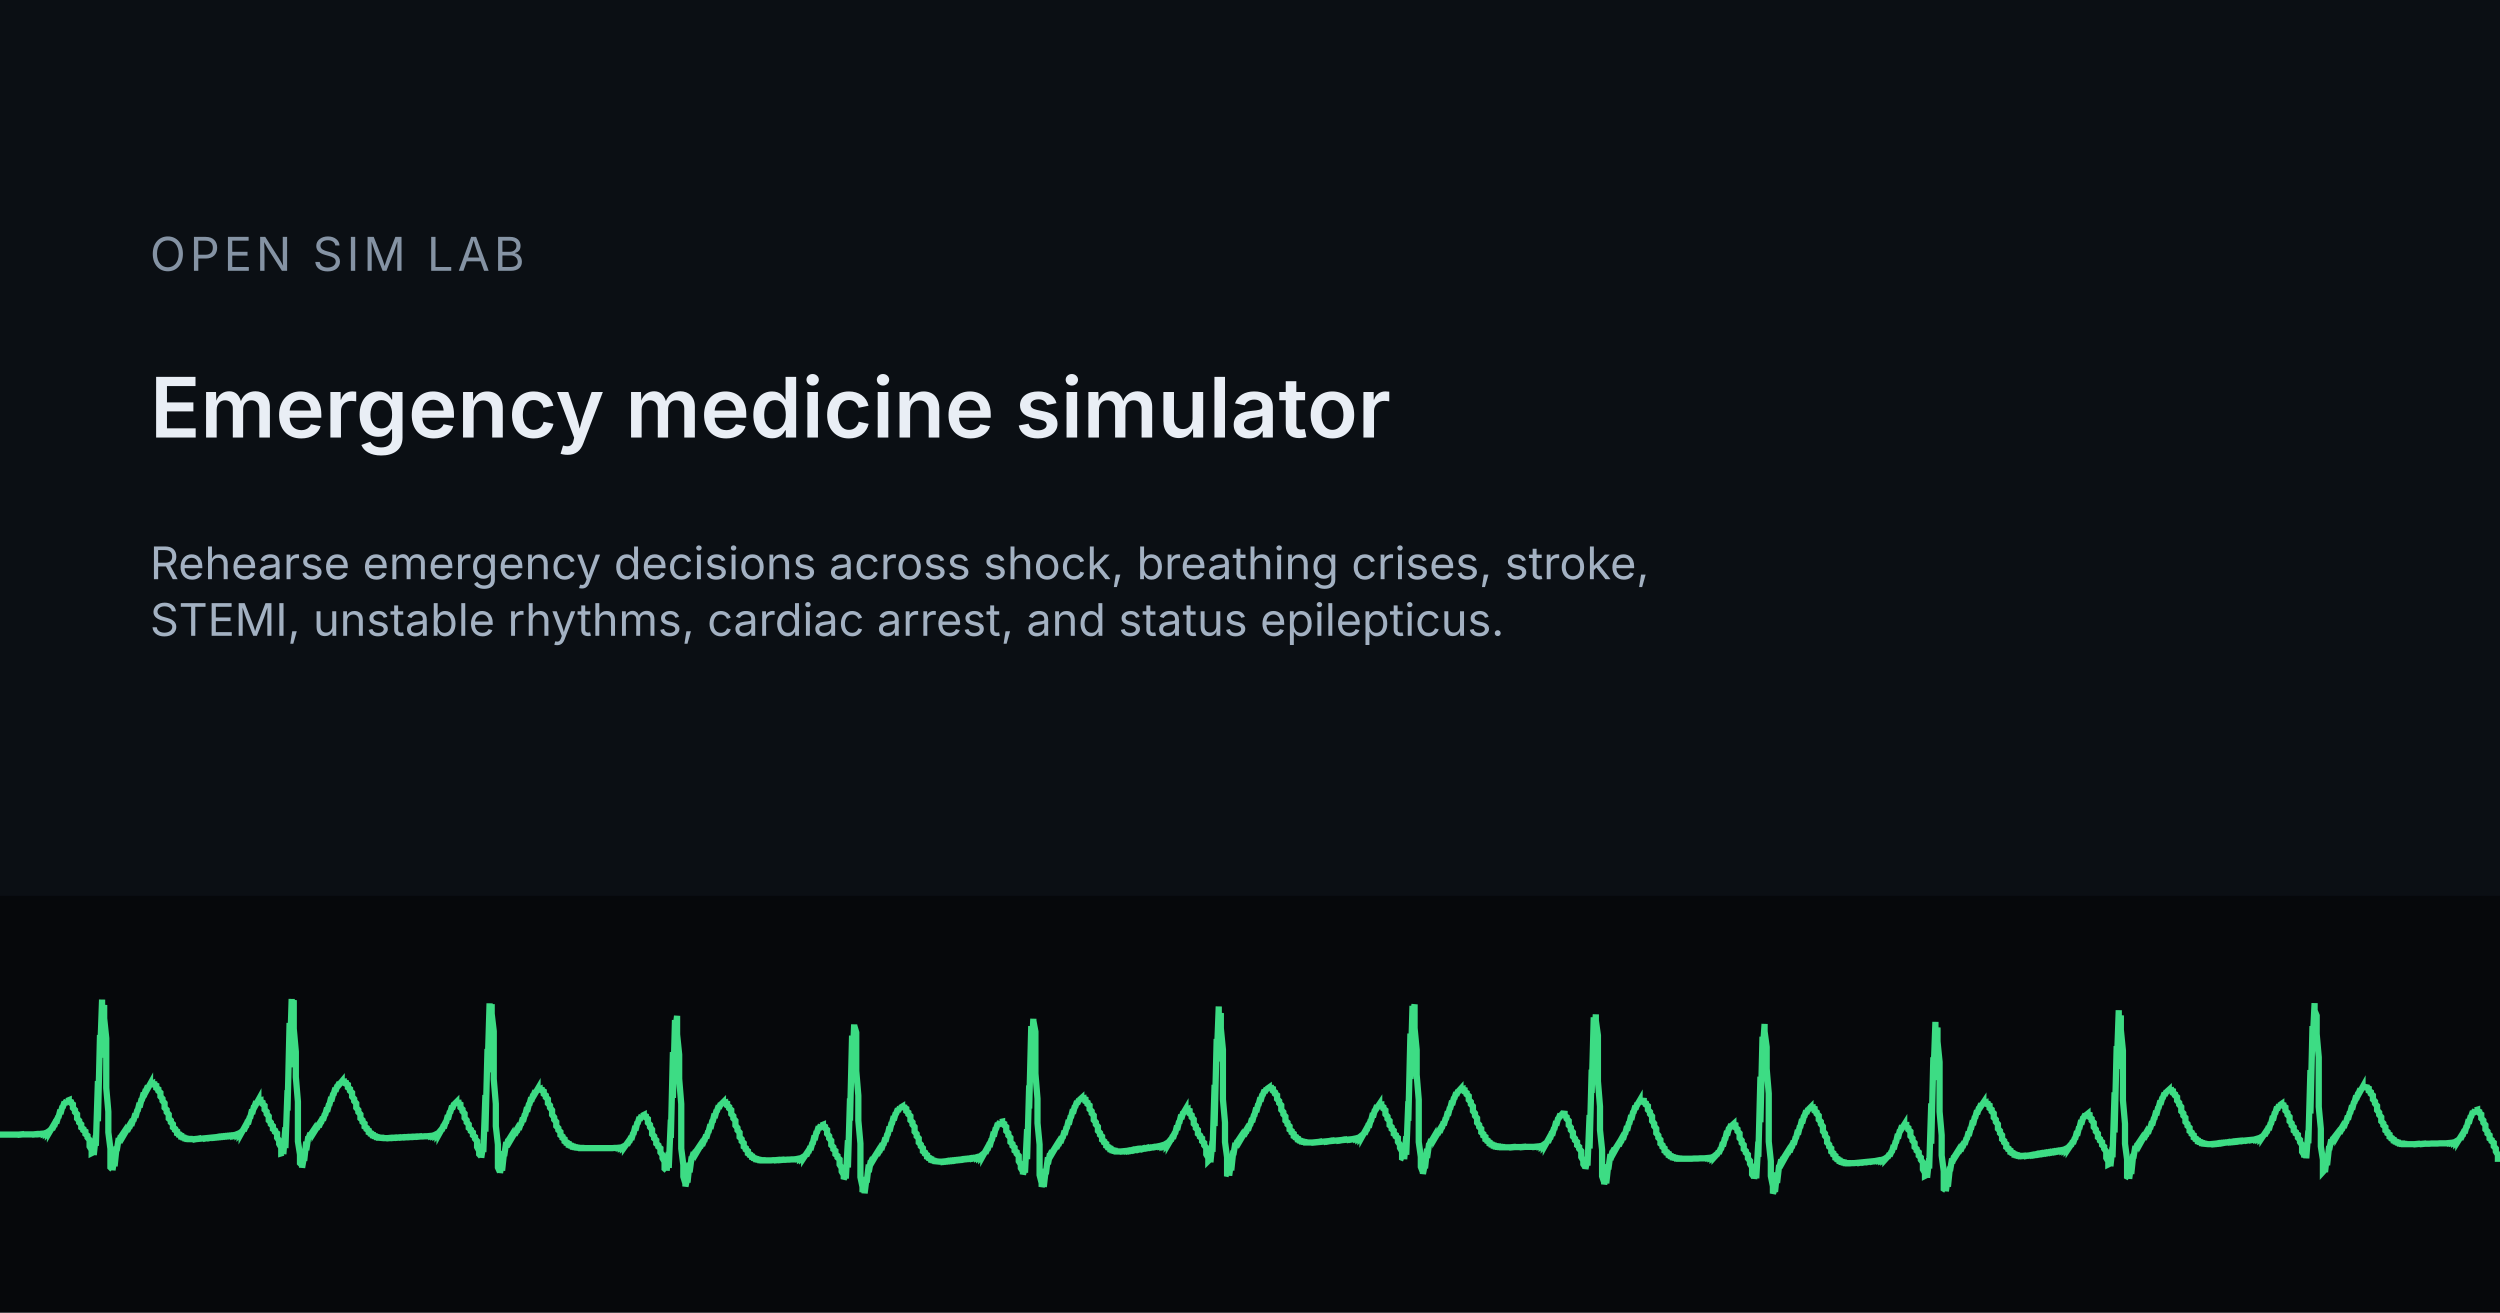
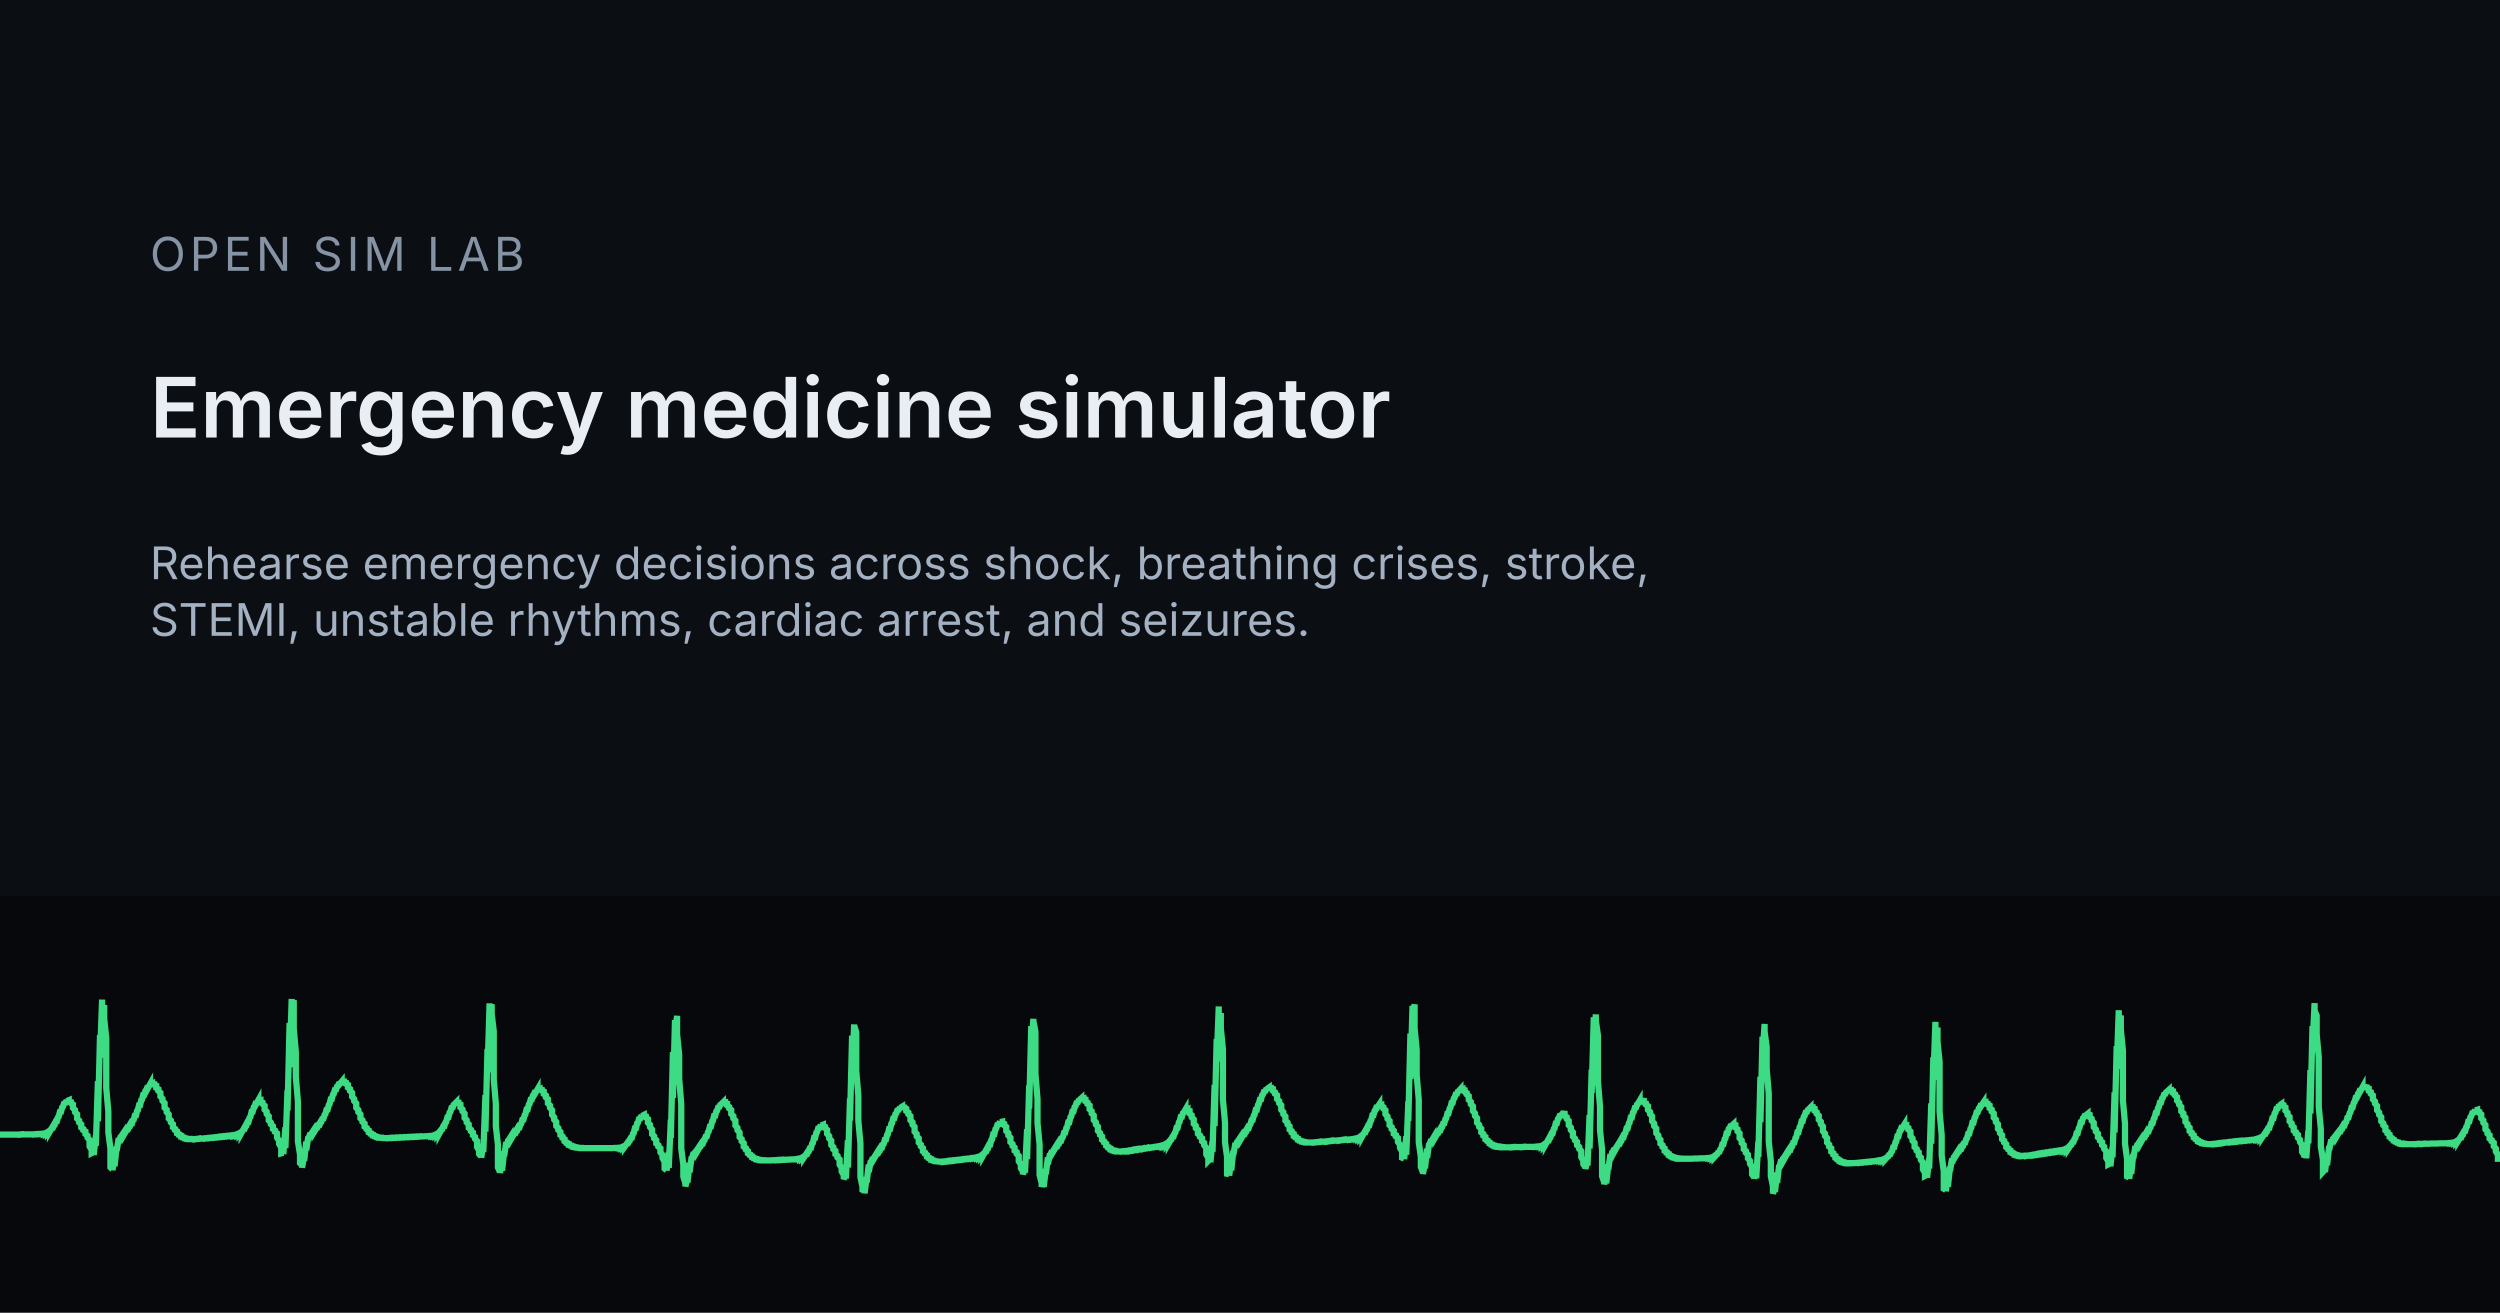
<svg xmlns="http://www.w3.org/2000/svg" width="1200" height="630" viewBox="0 0 1200 630">
  <rect width="1200" height="630" fill="#0B0F14" />
  <rect x="0" y="430" width="1200" height="200" fill="#06080B" />
  <g transform="translate(0 455)">
    <path d="M0 89.6 L0 89.6 L1 89.6 L1 89.6 L2 89.6 L2 89.6 L3 89.6 L3 89.6 L4 89.6 L4 89.6 L5 89.6 L5 89.6 L6 89.6 L6 89.6 L7 89.6 L7 89.6 L8 89.6 L8 89.6 L9 89.6 L9 89.6 L10 89.5 L10 89.6 L11 89.5 L11 89.5 L12 89.5 L12 89.5 L13 89.5 L13 89.5 L14 89.5 L14 89.5 L15 89.5 L15 89.5 L16 89.5 L16 89.5 L17 89.4 L17 89.5 L18 89.4 L18 89.4 L19 89.3 L19 89.4 L20 89.3 L20 89.3 L21 89.1 L21 89.2 L22 88.8 L22 89.0 L23 88.3 L23 88.7 L24 87.6 L24 88.0 L25 86.3 L25 87.2 L26 85.0 L26 85.7 L27 82.6 L27 84.2 L28 80.7 L28 81.6 L29 77.7 L29 79.7 L30 75.9 L30 76.8 L31 73.9 L31 75.1 L32 73.2 L32 73.5 L33 73.1 L33 73.5 L34 73.9 L34 74.4 L35 75.1 L35 76.8 L36 77.8 L36 78.8 L37 79.8 L37 81.9 L38 82.9 L38 83.8 L39 84.7 L39 86.2 L40 86.9 L40 87.5 L41 88.1 L41 89.3 L42 90.1 L42 91.0 L43 92.2 L43 95.3 L44 97.0 L44 98.5 L45 98.0 L45 99.4 L46 90.1 L46 95.0 L47 63.9 L47 83.2 L48 41.8 L48 52.7 L49 24.8 L49 32.7 L50 27.4 L50 33.8 L51 43.4 L51 67.2 L52 78.6 L52 88.5 L53 96.4 L53 105.3 L54 106.3 L54 106.7 L55 99.9 L55 104.8 L56 95.3 L56 97.4 L57 91.3 L57 93.5 L58 90.2 L58 90.7 L59 89.2 L59 89.8 L60 88.4 L60 88.8 L61 87.1 L61 88.0 L62 85.9 L62 86.5 L63 83.9 L63 85.3 L64 82.2 L64 83.1 L65 79.5 L65 81.4 L66 77.5 L66 78.5 L67 74.4 L67 76.5 L68 72.3 L68 73.4 L69 69.5 L69 71.4 L70 67.9 L70 68.7 L71 66.2 L71 67.3 L72 65.5 L72 65.7 L73 65.2 L73 65.3 L74 65.4 L74 65.7 L75 66.1 L75 67.2 L76 67.8 L76 68.6 L77 69.5 L77 71.3 L78 72.4 L78 73.4 L79 74.5 L79 76.7 L80 77.7 L80 78.8 L81 79.9 L81 81.9 L82 82.8 L82 83.7 L83 84.6 L83 86.1 L84 86.8 L84 87.4 L85 88.0 L85 89.0 L86 89.4 L86 89.8 L87 90.1 L87 90.7 L88 90.9 L88 91.1 L89 91.3 L89 91.5 L90 91.6 L90 91.7 L91 91.7 L91 91.8 L92 91.8 L92 91.8 L93 91.8 L93 91.8 L94 91.7 L94 91.8 L95 91.6 L95 91.7 L96 91.6 L96 91.6 L97 91.5 L97 91.5 L98 91.4 L98 91.4 L99 91.3 L99 91.4 L100 91.2 L100 91.2 L101 91.1 L101 91.2 L102 91.0 L102 91.0 L103 90.9 L103 91.0 L104 90.8 L104 90.9 L105 90.7 L105 90.8 L106 90.6 L106 90.7 L107 90.5 L107 90.6 L108 90.4 L108 90.5 L109 90.3 L109 90.4 L110 90.2 L110 90.3 L111 90.1 L111 90.2 L112 90.0 L112 90.1 L113 89.7 L113 89.9 L114 89.5 L114 89.6 L115 88.9 L115 89.3 L116 88.2 L116 88.6 L117 86.8 L117 87.8 L118 85.4 L118 86.1 L119 82.8 L119 84.6 L120 80.8 L120 81.8 L121 77.6 L121 79.7 L122 75.7 L122 76.6 L123 73.7 L123 74.9 L124 73.1 L124 73.3 L125 73.1 L125 73.7 L126 74.2 L126 74.9 L127 75.7 L127 77.6 L128 78.6 L128 79.7 L129 80.8 L129 82.8 L130 83.8 L130 84.6 L131 85.5 L131 86.9 L132 87.6 L132 88.3 L133 89.0 L133 91.1 L134 92.5 L134 94.1 L135 95.8 L135 98.6 L136 98.3 L136 99.0 L137 86.1 L137 96.1 L138 68.3 L138 78.1 L139 36.0 L139 57.3 L140 24.5 L140 28.4 L141 25.1 L141 38.8 L142 49.9 L142 62.0 L143 73.8 L143 92.9 L144 99.2 L144 103.3 L145 104.3 L145 105.5 L146 99.7 L146 102.2 L147 93.0 L147 97.1 L148 90.5 L148 91.6 L149 88.9 L149 89.8 L150 88.3 L150 88.6 L151 87.3 L151 88.0 L152 86.4 L152 86.9 L153 84.8 L153 85.9 L154 83.5 L154 84.2 L155 81.2 L155 82.8 L156 79.5 L156 80.4 L157 76.7 L157 78.6 L158 74.7 L158 75.7 L159 71.6 L159 73.6 L160 69.7 L160 70.7 L161 67.2 L161 68.9 L162 65.9 L162 66.5 L163 64.6 L163 65.4 L164 64.2 L164 64.3 L165 64.2 L165 64.4 L166 64.7 L166 65.2 L167 65.7 L167 67.0 L168 67.7 L168 68.6 L169 69.5 L169 71.4 L170 72.5 L170 73.5 L171 74.6 L171 76.7 L172 77.8 L172 78.8 L173 79.9 L173 81.8 L174 82.7 L174 83.5 L175 84.3 L175 85.8 L176 86.4 L176 87.0 L177 87.6 L177 88.5 L178 88.9 L178 89.3 L179 89.6 L179 90.1 L180 90.3 L180 90.5 L181 90.7 L181 90.9 L182 91.0 L182 91.1 L183 91.1 L183 91.2 L184 91.3 L184 91.3 L185 91.3 L185 91.3 L186 91.3 L186 91.3 L187 91.2 L187 91.3 L188 91.2 L188 91.2 L189 91.1 L189 91.2 L190 91.1 L190 91.1 L191 91.0 L191 91.1 L192 91.0 L192 91.0 L193 90.9 L193 91.0 L194 90.9 L194 90.9 L195 90.8 L195 90.9 L196 90.8 L196 90.8 L197 90.7 L197 90.8 L198 90.7 L198 90.7 L199 90.6 L199 90.7 L200 90.6 L200 90.6 L201 90.5 L201 90.6 L202 90.5 L202 90.5 L203 90.5 L203 90.5 L204 90.4 L204 90.4 L205 90.4 L205 90.4 L206 90.3 L206 90.3 L207 90.2 L207 90.3 L208 90.0 L208 90.1 L209 89.6 L209 89.9 L210 89.2 L210 89.4 L211 88.2 L211 88.9 L212 87.1 L212 87.7 L213 85.0 L213 86.5 L214 83.3 L214 84.2 L215 80.3 L215 82.3 L216 78.3 L216 79.3 L217 75.8 L217 77.4 L218 74.6 L218 75.1 L219 74.1 L219 74.3 L220 74.3 L220 74.6 L221 75.1 L221 76.6 L222 77.5 L222 78.4 L223 79.5 L223 81.6 L224 82.7 L224 83.7 L225 84.7 L225 86.4 L226 87.2 L226 87.9 L227 88.6 L227 89.9 L228 90.7 L228 91.6 L229 92.7 L229 95.6 L230 97.4 L230 99.0 L231 100.1 L231 100.7 L232 94.1 L232 98.0 L233 70.6 L233 88.2 L234 48.5 L234 59.7 L235 26.6 L235 38.3 L236 27.0 L236 31.6 L237 40.0 L237 63.0 L238 74.9 L238 85.6 L239 94.4 L239 105.4 L240 107.6 L240 108.0 L241 102.4 L241 106.9 L242 97.6 L242 99.9 L243 93.2 L243 95.7 L244 91.9 L244 92.5 L245 90.9 L245 91.5 L246 90.2 L246 90.6 L247 88.9 L247 89.8 L248 87.8 L248 88.4 L249 85.8 L249 87.2 L250 84.2 L250 85.0 L251 81.5 L251 83.4 L252 79.6 L252 80.6 L253 76.5 L253 78.6 L254 74.5 L254 75.5 L255 71.8 L255 73.6 L256 70.2 L256 71.0 L257 68.5 L257 69.6 L258 67.9 L258 68.2 L259 67.8 L259 67.9 L260 68.1 L260 68.4 L261 68.9 L261 70.1 L262 70.8 L262 71.7 L263 72.6 L263 74.6 L264 75.6 L264 76.7 L265 77.9 L265 80.1 L266 81.3 L266 82.4 L267 83.5 L267 85.5 L268 86.5 L268 87.4 L269 88.3 L269 89.8 L270 90.5 L270 91.2 L271 91.8 L271 92.8 L272 93.3 L272 93.7 L273 94.0 L273 94.6 L274 94.8 L274 95.0 L275 95.2 L275 95.5 L276 95.6 L276 95.7 L277 95.8 L277 95.9 L278 96.0 L278 96.0 L279 96.0 L279 96.1 L280 96.1 L280 96.1 L281 96.1 L281 96.1 L282 96.1 L282 96.1 L283 96.1 L283 96.1 L284 96.1 L284 96.1 L285 96.1 L285 96.1 L286 96.1 L286 96.1 L287 96.1 L287 96.1 L288 96.1 L288 96.1 L289 96.1 L289 96.1 L290 96.1 L290 96.1 L291 96.1 L291 96.1 L292 96.1 L292 96.1 L293 96.1 L293 96.1 L294 96.1 L294 96.1 L295 96.0 L295 96.0 L296 96.0 L296 96.0 L297 95.9 L297 96.0 L298 95.8 L298 95.9 L299 95.4 L299 95.7 L300 94.9 L300 95.2 L301 93.8 L301 94.6 L302 92.7 L302 93.3 L303 90.5 L303 92.1 L304 88.6 L304 89.6 L305 85.5 L305 87.6 L306 83.5 L306 84.5 L307 81.2 L307 82.7 L308 80.3 L308 80.7 L309 80.2 L309 80.4 L310 80.8 L310 81.4 L311 82.1 L311 83.9 L312 84.9 L312 86.0 L313 87.2 L313 89.4 L314 90.4 L314 91.4 L315 92.3 L315 93.9 L316 94.7 L316 95.4 L317 96.2 L317 98.1 L318 99.4 L318 100.9 L319 102.6 L319 105.9 L320 106.8 L320 106.9 L321 98.0 L321 105.6 L322 82.4 L322 91.2 L323 50.0 L323 72.0 L324 34.6 L324 40.8 L325 32.6 L325 41.5 L326 51.2 L326 62.8 L327 74.9 L327 96.3 L328 104.2 L328 109.8 L329 113.1 L329 114.5 L330 110.3 L330 112.6 L331 103.1 L331 107.7 L332 100.2 L332 101.4 L333 98.1 L333 99.3 L334 97.4 L334 97.8 L335 96.3 L335 97.1 L336 95.4 L336 95.9 L337 93.6 L337 94.9 L338 92.2 L338 92.9 L339 89.7 L339 91.4 L340 87.8 L340 88.7 L341 84.7 L341 86.8 L342 82.6 L342 83.7 L343 79.6 L343 81.6 L344 77.8 L344 78.7 L345 75.7 L345 77.0 L346 74.7 L346 75.2 L347 74.2 L347 74.4 L348 74.2 L348 74.4 L349 74.7 L349 75.6 L350 76.3 L350 77.0 L351 77.8 L351 79.7 L352 80.7 L352 81.8 L353 82.9 L353 85.2 L354 86.4 L354 87.5 L355 88.6 L355 90.8 L356 91.8 L356 92.8 L357 93.7 L357 95.4 L358 96.1 L358 96.8 L359 97.5 L359 98.6 L360 99.1 L360 99.5 L361 99.9 L361 100.5 L362 100.8 L362 101.0 L363 101.2 L363 101.5 L364 101.6 L364 101.7 L365 101.8 L365 101.9 L366 101.9 L366 102.0 L367 102.0 L367 102.0 L368 102.0 L368 102.0 L369 102.0 L369 102.0 L370 102.0 L370 102.0 L371 101.9 L371 101.9 L372 101.9 L372 101.9 L373 101.8 L373 101.9 L374 101.8 L374 101.8 L375 101.7 L375 101.8 L376 101.7 L376 101.7 L377 101.7 L377 101.7 L378 101.6 L378 101.6 L379 101.6 L379 101.6 L380 101.5 L380 101.5 L381 101.5 L381 101.5 L382 101.4 L382 101.4 L383 101.2 L383 101.3 L384 101.1 L384 101.2 L385 100.6 L385 100.9 L386 100.1 L386 100.4 L387 98.9 L387 99.8 L388 97.7 L388 98.3 L389 95.3 L389 97.0 L390 93.3 L390 94.3 L391 90.1 L391 92.2 L392 88.0 L392 89.0 L393 85.7 L393 87.1 L394 85.0 L394 85.3 L395 84.9 L395 85.3 L396 85.8 L396 86.5 L397 87.3 L397 89.2 L398 90.3 L398 91.4 L399 92.5 L399 94.6 L400 95.6 L400 96.6 L401 97.4 L401 99.0 L402 99.8 L402 100.6 L403 101.5 L403 104.0 L404 105.6 L404 107.3 L405 109.0 L405 111.0 L406 108.9 L406 110.7 L407 92.3 L407 105.4 L408 72.2 L408 82.9 L409 42.1 L409 60.9 L410 36.7 L410 37.2 L411 40.6 L411 59.0 L412 70.9 L412 82.9 L413 93.9 L413 110.0 L414 114.7 L414 117.2 L415 115.0 L415 117.8 L416 110.0 L416 112.6 L417 104.0 L417 107.6 L418 102.1 L418 102.9 L419 100.7 L419 101.5 L420 99.9 L420 100.3 L421 98.6 L421 99.5 L422 97.5 L422 98.1 L423 95.5 L423 96.9 L424 93.8 L424 94.7 L425 91.1 L425 93.0 L426 89.0 L426 90.1 L427 85.8 L427 88.0 L428 83.7 L428 84.8 L429 80.8 L429 82.7 L430 79.1 L430 79.9 L431 77.2 L431 78.4 L432 76.5 L432 76.8 L433 76.2 L433 76.3 L434 76.5 L434 76.7 L435 77.2 L435 78.3 L436 79.0 L436 79.8 L437 80.7 L437 82.7 L438 83.7 L438 84.8 L439 85.9 L439 88.2 L440 89.3 L440 90.4 L441 91.4 L441 93.4 L442 94.4 L442 95.2 L443 96.1 L443 97.6 L444 98.2 L444 98.8 L445 99.4 L445 100.3 L446 100.7 L446 101.0 L447 101.3 L447 101.8 L448 102.0 L448 102.1 L449 102.3 L449 102.4 L450 102.5 L450 102.5 L451 102.6 L451 102.6 L452 102.6 L452 102.6 L453 102.5 L453 102.6 L454 102.4 L454 102.5 L455 102.3 L455 102.4 L456 102.2 L456 102.3 L457 102.1 L457 102.2 L458 102.0 L458 102.1 L459 101.9 L459 102.0 L460 101.8 L460 101.8 L461 101.6 L461 101.7 L462 101.5 L462 101.6 L463 101.4 L463 101.5 L464 101.3 L464 101.3 L465 101.1 L465 101.2 L466 101.0 L466 101.1 L467 100.9 L467 101.0 L468 100.7 L468 100.8 L469 100.5 L469 100.7 L470 100.2 L470 100.4 L471 99.6 L471 100.1 L472 99.0 L472 99.4 L473 97.6 L473 98.6 L474 96.3 L474 97.0 L475 93.7 L475 95.5 L476 91.6 L476 92.6 L477 88.3 L477 90.5 L478 86.3 L478 87.2 L479 84.1 L479 85.4 L480 83.4 L480 83.6 L481 83.4 L481 83.9 L482 84.4 L482 85.1 L483 85.9 L483 87.9 L484 88.9 L484 90.0 L485 91.1 L485 93.2 L486 94.1 L486 95.0 L487 95.8 L487 97.3 L488 98.0 L488 98.8 L489 99.8 L489 102.4 L490 104.0 L490 105.7 L491 107.3 L491 108.7 L492 105.6 L492 107.9 L493 87.0 L493 101.4 L494 66.0 L494 77.1 L495 37.5 L495 54.8 L496 34.0 L496 34.9 L497 40.2 L497 60.3 L498 72.4 L498 84.1 L499 94.4 L499 109.0 L500 112.9 L500 114.7 L501 111.2 L501 114.7 L502 106.1 L502 108.6 L503 100.5 L503 103.8 L504 98.7 L504 99.5 L505 97.4 L505 98.2 L506 96.6 L506 97.0 L507 95.3 L507 96.2 L508 94.2 L508 94.8 L509 92.2 L509 93.6 L510 90.6 L510 91.4 L511 87.8 L511 89.7 L512 85.8 L512 86.8 L513 82.6 L513 84.8 L514 80.5 L514 81.6 L515 77.5 L515 79.5 L516 75.7 L516 76.6 L517 73.6 L517 74.9 L518 72.7 L518 73.1 L519 72.2 L519 72.4 L520 72.2 L520 72.4 L521 72.7 L521 73.6 L522 74.2 L522 74.9 L523 75.6 L523 77.4 L524 78.4 L524 79.4 L525 80.4 L525 82.6 L526 83.7 L526 84.7 L527 85.8 L527 87.8 L528 88.8 L528 89.7 L529 90.5 L529 92.1 L530 92.8 L530 93.4 L531 94.0 L531 95.0 L532 95.5 L532 95.9 L533 96.2 L533 96.8 L534 97.0 L534 97.2 L535 97.3 L535 97.5 L536 97.6 L536 97.7 L537 97.7 L537 97.7 L538 97.7 L538 97.7 L539 97.6 L539 97.7 L540 97.6 L540 97.6 L541 97.4 L541 97.5 L542 97.3 L542 97.4 L543 97.1 L543 97.3 L544 97.0 L544 97.1 L545 96.8 L545 97.0 L546 96.7 L546 96.8 L547 96.6 L547 96.7 L548 96.4 L548 96.5 L549 96.3 L549 96.4 L550 96.1 L550 96.2 L551 96.0 L551 96.1 L552 95.9 L552 95.9 L553 95.7 L553 95.8 L554 95.6 L554 95.6 L555 95.4 L555 95.5 L556 95.3 L556 95.3 L557 95.0 L557 95.2 L558 94.9 L558 95.0 L559 94.4 L559 94.7 L560 94.0 L560 94.3 L561 93.1 L561 93.8 L562 92.1 L562 92.6 L563 90.1 L563 91.5 L564 88.4 L564 89.3 L565 85.3 L565 87.4 L566 83.1 L566 84.2 L567 80.1 L567 82.1 L568 78.7 L568 79.3 L569 77.6 L569 78.1 L570 77.6 L570 77.9 L571 78.2 L571 79.5 L572 80.3 L572 81.3 L573 82.3 L573 84.4 L574 85.4 L574 86.5 L575 87.4 L575 89.2 L576 90.0 L576 90.7 L577 91.4 L577 92.8 L578 93.6 L578 94.7 L579 95.9 L579 99.1 L580 100.8 L580 102.2 L581 101.2 L581 102.9 L582 92.7 L582 97.9 L583 65.7 L583 85.5 L584 43.7 L584 54.5 L585 28.1 L585 34.9 L586 31.3 L586 38.6 L587 48.8 L587 72.7 L588 83.8 L588 93.2 L589 100.5 L589 108.4 L590 108.6 L590 109.3 L591 101.8 L591 106.8 L592 97.3 L592 99.4 L593 93.6 L593 95.7 L594 92.5 L594 93.0 L595 91.5 L595 92.2 L596 90.7 L596 91.1 L597 89.4 L597 90.3 L598 88.2 L598 88.8 L599 86.1 L599 87.6 L600 84.5 L600 85.3 L601 81.8 L601 83.6 L602 79.8 L602 80.8 L603 76.7 L603 78.8 L604 74.7 L604 75.7 L605 71.8 L605 73.7 L606 70.1 L606 70.9 L607 68.2 L607 69.4 L608 67.4 L608 67.8 L609 67.1 L609 67.2 L610 67.2 L610 67.4 L611 67.7 L611 68.6 L612 69.3 L612 70.0 L613 70.7 L613 72.5 L614 73.5 L614 74.5 L615 75.5 L615 77.7 L616 78.8 L616 79.8 L617 80.9 L617 82.9 L618 83.8 L618 84.7 L619 85.6 L619 87.2 L620 87.9 L620 88.6 L621 89.2 L621 90.3 L622 90.7 L622 91.1 L623 91.5 L623 92.1 L624 92.4 L624 92.6 L625 92.8 L625 93.0 L626 93.1 L626 93.2 L627 93.3 L627 93.4 L628 93.4 L628 93.4 L629 93.4 L629 93.4 L630 93.4 L630 93.4 L631 93.3 L631 93.4 L632 93.3 L632 93.3 L633 93.1 L633 93.2 L634 93.1 L634 93.1 L635 93.0 L635 93.0 L636 92.9 L636 92.9 L637 92.8 L637 92.9 L638 92.7 L638 92.8 L639 92.6 L639 92.7 L640 92.6 L640 92.6 L641 92.5 L641 92.5 L642 92.4 L642 92.4 L643 92.3 L643 92.4 L644 92.2 L644 92.3 L645 92.1 L645 92.2 L646 92.1 L646 92.1 L647 92.0 L647 92.0 L648 91.9 L648 92.0 L649 91.8 L649 91.9 L650 91.7 L650 91.7 L651 91.4 L651 91.6 L652 91.2 L652 91.3 L653 90.5 L653 91.0 L654 89.9 L654 90.2 L655 88.4 L655 89.4 L656 87.0 L656 87.7 L657 84.4 L657 86.2 L658 82.4 L658 83.4 L659 79.3 L659 81.3 L660 77.5 L660 78.3 L661 75.6 L661 76.7 L662 75.2 L662 75.3 L663 75.2 L663 75.8 L664 76.4 L664 77.1 L665 77.9 L665 79.8 L666 80.9 L666 82.0 L667 83.0 L667 85.1 L668 86.0 L668 86.9 L669 87.7 L669 89.2 L670 89.8 L670 90.5 L671 91.2 L671 93.1 L672 94.5 L672 96.0 L673 97.7 L673 100.7 L674 101.1 L674 101.4 L675 90.4 L675 99.3 L676 73.6 L676 83.0 L677 41.1 L677 62.9 L678 27.8 L678 32.7 L679 27.1 L679 38.5 L680 49.0 L680 60.9 L681 72.9 L681 93.2 L682 100.3 L682 105.1 L683 107.7 L683 108.5 L684 103.4 L684 105.8 L685 96.4 L685 100.8 L686 93.7 L686 94.8 L687 91.9 L687 92.9 L688 91.2 L688 91.5 L689 90.1 L689 90.8 L690 89.1 L690 89.6 L691 87.3 L691 88.6 L692 85.9 L692 86.7 L693 83.4 L693 85.1 L694 81.5 L694 82.5 L695 78.5 L695 80.5 L696 76.4 L696 77.4 L697 73.4 L697 75.4 L698 71.6 L698 72.5 L699 69.4 L699 70.8 L700 68.4 L700 68.9 L701 67.8 L701 68.1 L702 67.8 L702 67.9 L703 68.2 L703 69.0 L704 69.6 L704 70.3 L705 71.1 L705 72.9 L706 73.9 L706 75.0 L707 76.0 L707 78.3 L708 79.4 L708 80.6 L709 81.7 L709 83.9 L710 84.9 L710 85.9 L711 86.8 L711 88.5 L712 89.3 L712 90.1 L713 90.7 L713 91.9 L714 92.4 L714 92.8 L715 93.3 L715 93.9 L716 94.2 L716 94.5 L717 94.7 L717 95.0 L718 95.1 L718 95.3 L719 95.3 L719 95.5 L720 95.5 L720 95.6 L721 95.6 L721 95.7 L722 95.7 L722 95.7 L723 95.7 L723 95.7 L724 95.7 L724 95.7 L725 95.7 L725 95.7 L726 95.6 L726 95.7 L727 95.6 L727 95.6 L728 95.6 L728 95.6 L729 95.6 L729 95.6 L730 95.6 L730 95.6 L731 95.5 L731 95.6 L732 95.5 L732 95.5 L733 95.5 L733 95.5 L734 95.5 L734 95.5 L735 95.5 L735 95.5 L736 95.5 L736 95.5 L737 95.4 L737 95.5 L738 95.4 L738 95.4 L739 95.2 L739 95.3 L740 95.0 L740 95.1 L741 94.4 L741 94.9 L742 93.8 L742 94.1 L743 92.3 L743 93.4 L744 90.9 L744 91.7 L745 88.3 L745 90.1 L746 86.2 L746 87.3 L747 83.2 L747 85.2 L748 81.4 L748 82.2 L749 79.7 L749 80.7 L750 79.5 L750 79.5 L751 79.6 L751 80.5 L752 81.2 L752 82.0 L753 83.0 L753 85.1 L754 86.2 L754 87.4 L755 88.5 L755 90.5 L756 91.5 L756 92.3 L757 93.1 L757 94.7 L758 95.5 L758 96.4 L759 97.5 L759 100.4 L760 102.1 L760 103.8 L761 105.3 L761 106.1 L762 101.4 L762 104.5 L763 80.2 L763 96.3 L764 58.4 L764 69.6 L765 33.3 L765 47.7 L766 31.9 L766 34.9 L767 42.0 L767 64.0 L768 76.1 L768 87.4 L769 96.9 L769 109.6 L770 112.5 L770 113.5 L771 108.9 L771 113.0 L772 103.9 L772 106.3 L773 99.0 L773 101.8 L774 97.5 L774 98.1 L775 96.2 L775 97.0 L776 95.4 L776 95.8 L777 94.0 L777 95.0 L778 92.7 L778 93.4 L779 90.4 L779 92.0 L780 88.6 L780 89.5 L781 85.6 L781 87.7 L782 83.5 L782 84.6 L783 80.3 L783 82.5 L784 78.3 L784 79.3 L785 75.8 L785 77.4 L786 74.5 L786 75.1 L787 73.4 L787 74.0 L788 73.3 L788 73.3 L789 73.4 L789 74.1 L790 74.6 L790 75.2 L791 75.9 L791 77.7 L792 78.7 L792 79.7 L793 80.8 L793 83.1 L794 84.3 L794 85.5 L795 86.7 L795 88.9 L796 90.0 L796 91.1 L797 92.1 L797 93.9 L798 94.7 L798 95.5 L799 96.2 L799 97.4 L800 97.9 L800 98.4 L801 98.8 L801 99.5 L802 99.8 L802 100.1 L803 100.3 L803 100.6 L804 100.7 L804 100.8 L805 100.9 L805 101.1 L806 101.1 L806 101.2 L807 101.2 L807 101.2 L808 101.2 L808 101.2 L809 101.2 L809 101.2 L810 101.2 L810 101.2 L811 101.2 L811 101.2 L812 101.2 L812 101.2 L813 101.1 L813 101.1 L814 101.1 L814 101.1 L815 101.1 L815 101.1 L816 101.0 L816 101.0 L817 101.0 L817 101.0 L818 101.0 L818 101.0 L819 100.9 L819 100.9 L820 100.8 L820 100.9 L821 100.7 L821 100.8 L822 100.4 L822 100.6 L823 99.8 L823 100.3 L824 99.2 L824 99.5 L825 97.6 L825 98.7 L826 96.1 L826 96.9 L827 93.3 L827 95.2 L828 91.1 L828 92.2 L829 87.9 L829 90.0 L830 86.1 L830 87.0 L831 84.7 L831 85.5 L832 84.6 L832 84.7 L833 85.0 L833 86.2 L834 87.0 L834 88.0 L835 89.0 L835 91.3 L836 92.4 L836 93.6 L837 94.6 L837 96.6 L838 97.5 L838 98.3 L839 99.2 L839 101.0 L840 102.2 L840 103.6 L841 105.2 L841 108.7 L842 110.1 L842 110.8 L843 105.6 L843 110.6 L844 93.0 L844 100.3 L845 61.8 L845 83.7 L846 42.6 L846 51.2 L847 36.5 L847 40.1 L848 47.6 L848 58.0 L849 69.9 L849 93.0 L850 102.3 L850 109.5 L851 114.4 L851 117.9 L852 115.3 L852 117.1 L853 107.8 L853 112.8 L854 104.2 L854 105.8 L855 101.6 L855 103.0 L856 100.7 L856 101.1 L857 99.5 L857 100.3 L858 98.5 L858 99.0 L859 96.7 L859 98.0 L860 95.2 L860 96.0 L861 92.6 L861 94.4 L862 90.6 L862 91.6 L863 87.4 L863 89.6 L864 85.3 L864 86.4 L865 82.2 L865 84.2 L866 80.3 L866 81.2 L867 78.1 L867 79.5 L868 77.2 L868 77.6 L869 76.6 L869 76.9 L870 76.7 L870 76.9 L871 77.2 L871 78.2 L872 78.9 L872 79.6 L873 80.5 L873 82.4 L874 83.4 L874 84.5 L875 85.7 L875 88.0 L876 89.1 L876 90.2 L877 91.3 L877 93.4 L878 94.4 L878 95.4 L879 96.2 L879 97.8 L880 98.5 L880 99.2 L881 99.8 L881 100.8 L882 101.2 L882 101.6 L883 101.9 L883 102.4 L884 102.6 L884 102.8 L885 102.9 L885 103.1 L886 103.2 L886 103.3 L887 103.3 L887 103.4 L888 103.4 L888 103.4 L889 103.3 L889 103.3 L890 103.3 L890 103.3 L891 103.2 L891 103.2 L892 103.1 L892 103.1 L893 103.0 L893 103.1 L894 102.9 L894 102.9 L895 102.8 L895 102.9 L896 102.7 L896 102.7 L897 102.6 L897 102.7 L898 102.5 L898 102.5 L899 102.4 L899 102.5 L900 102.3 L900 102.3 L901 102.1 L901 102.2 L902 102.0 L902 102.1 L903 101.8 L903 102.0 L904 101.5 L904 101.7 L905 101.0 L905 101.4 L906 100.3 L906 100.7 L907 98.8 L907 99.9 L908 97.5 L908 98.2 L909 94.7 L909 96.6 L910 92.6 L910 93.7 L911 89.3 L911 91.5 L912 87.3 L912 88.2 L913 85.3 L913 86.5 L914 84.9 L914 85.0 L915 85.0 L915 85.8 L916 86.4 L916 87.2 L917 88.1 L917 90.3 L918 91.4 L918 92.5 L919 93.6 L919 95.6 L920 96.5 L920 97.3 L921 98.1 L921 99.7 L922 100.6 L922 101.7 L923 103.0 L923 106.3 L924 108.0 L924 109.4 L925 108.9 L925 110.3 L926 101.0 L926 105.9 L927 74.6 L927 94.0 L928 52.5 L928 63.4 L929 35.5 L929 43.4 L930 38.2 L930 44.9 L931 54.8 L931 78.6 L932 89.9 L932 99.6 L933 107.2 L933 115.6 L934 116.2 L934 116.8 L935 109.6 L935 114.6 L936 105.0 L936 107.1 L937 101.1 L937 103.3 L938 99.9 L938 100.4 L939 98.8 L939 99.5 L940 97.9 L940 98.4 L941 96.4 L941 97.5 L942 95.1 L942 95.8 L943 92.9 L943 94.4 L944 91.1 L944 92.0 L945 88.2 L945 90.2 L946 86.1 L946 87.1 L947 82.8 L947 85.0 L948 80.8 L948 81.8 L949 78.0 L949 79.8 L950 76.4 L950 77.2 L951 74.8 L951 75.8 L952 74.3 L952 74.5 L953 74.2 L953 74.4 L954 74.7 L954 75.1 L955 75.6 L955 76.9 L956 77.6 L956 78.5 L957 79.4 L957 81.4 L958 82.4 L958 83.5 L959 84.6 L959 86.8 L960 87.8 L960 88.9 L961 89.9 L961 91.8 L962 92.6 L962 93.4 L963 94.2 L963 95.6 L964 96.2 L964 96.7 L965 97.2 L965 98.0 L966 98.3 L966 98.6 L967 98.9 L967 99.3 L968 99.4 L968 99.6 L969 99.7 L969 99.8 L970 99.8 L970 99.9 L971 99.8 L971 99.9 L972 99.8 L972 99.8 L973 99.7 L973 99.8 L974 99.6 L974 99.6 L975 99.4 L975 99.5 L976 99.3 L976 99.4 L977 99.1 L977 99.3 L978 99.0 L978 99.1 L979 98.8 L979 99.0 L980 98.7 L980 98.8 L981 98.5 L981 98.7 L982 98.4 L982 98.5 L983 98.2 L983 98.4 L984 98.1 L984 98.2 L985 97.9 L985 98.1 L986 97.8 L986 97.9 L987 97.6 L987 97.8 L988 97.5 L988 97.6 L989 97.3 L989 97.4 L990 97.1 L990 97.2 L991 96.7 L991 97.0 L992 96.3 L992 96.6 L993 95.5 L993 96.1 L994 94.6 L994 95.1 L995 92.7 L995 94.0 L996 91.0 L996 91.9 L997 88.0 L997 90.1 L998 85.8 L998 86.9 L999 82.7 L999 84.7 L1000 81.1 L1000 81.8 L1001 79.8 L1001 80.5 L1002 79.7 L1002 79.8 L1003 80.1 L1003 81.2 L1004 82.0 L1004 82.9 L1005 83.9 L1005 86.0 L1006 87.1 L1006 88.1 L1007 89.1 L1007 90.9 L1008 91.7 L1008 92.5 L1009 93.2 L1009 94.6 L1010 95.4 L1010 96.4 L1011 97.7 L1011 100.8 L1012 102.5 L1012 103.9 L1013 103.4 L1013 104.8 L1014 95.6 L1014 100.5 L1015 69.3 L1015 88.6 L1016 47.1 L1016 58.1 L1017 29.9 L1017 38.0 L1018 32.4 L1018 39.3 L1019 49.3 L1019 73.1 L1020 84.4 L1020 94.0 L1021 101.5 L1021 109.7 L1022 110.2 L1022 110.8 L1023 103.5 L1023 108.5 L1024 98.9 L1024 101.0 L1025 95.1 L1025 97.3 L1026 94.0 L1026 94.5 L1027 93.0 L1027 93.7 L1028 92.2 L1028 92.6 L1029 90.8 L1029 91.8 L1030 89.7 L1030 90.3 L1031 87.6 L1031 89.1 L1032 86.0 L1032 86.9 L1033 83.3 L1033 85.2 L1034 81.3 L1034 82.3 L1035 78.2 L1035 80.3 L1036 76.2 L1036 77.2 L1037 73.3 L1037 75.2 L1038 71.6 L1038 72.4 L1039 69.6 L1039 70.8 L1040 68.7 L1040 69.1 L1041 68.2 L1041 68.4 L1042 68.3 L1042 68.4 L1043 68.7 L1043 69.6 L1044 70.2 L1044 70.8 L1045 71.6 L1045 73.3 L1046 74.3 L1046 75.2 L1047 76.3 L1047 78.4 L1048 79.4 L1048 80.5 L1049 81.5 L1049 83.5 L1050 84.5 L1050 85.4 L1051 86.3 L1051 87.9 L1052 88.6 L1052 89.3 L1053 89.9 L1053 91.0 L1054 91.5 L1054 91.9 L1055 92.3 L1055 92.9 L1056 93.1 L1056 93.3 L1057 93.5 L1057 93.8 L1058 93.9 L1058 94.0 L1059 94.1 L1059 94.1 L1060 94.2 L1060 94.2 L1061 94.2 L1061 94.2 L1062 94.1 L1062 94.1 L1063 94.0 L1063 94.1 L1064 93.9 L1064 94.0 L1065 93.8 L1065 93.9 L1066 93.7 L1066 93.8 L1067 93.6 L1067 93.7 L1068 93.5 L1068 93.5 L1069 93.3 L1069 93.4 L1070 93.3 L1070 93.3 L1071 93.1 L1071 93.2 L1072 93.0 L1072 93.1 L1073 92.9 L1073 93.0 L1074 92.8 L1074 92.9 L1075 92.7 L1075 92.8 L1076 92.6 L1076 92.6 L1077 92.5 L1077 92.6 L1078 92.4 L1078 92.4 L1079 92.3 L1079 92.4 L1080 92.2 L1080 92.2 L1081 92.1 L1081 92.2 L1082 92.0 L1082 92.0 L1083 91.7 L1083 91.9 L1084 91.5 L1084 91.6 L1085 91.0 L1085 91.4 L1086 90.5 L1086 90.7 L1087 89.2 L1087 90.1 L1088 88.1 L1088 88.7 L1089 85.7 L1089 87.4 L1090 83.8 L1090 84.8 L1091 80.7 L1091 82.8 L1092 78.7 L1092 79.7 L1093 76.3 L1093 77.8 L1094 75.3 L1094 75.7 L1095 75.0 L1095 75.1 L1096 75.4 L1096 75.9 L1097 76.5 L1097 78.1 L1098 79.1 L1098 80.1 L1099 81.1 L1099 83.2 L1100 84.2 L1100 85.2 L1101 86.1 L1101 87.7 L1102 88.4 L1102 89.1 L1103 89.7 L1103 91.1 L1104 92.1 L1104 93.2 L1105 94.6 L1105 97.9 L1106 99.4 L1106 100.6 L1107 97.9 L1107 101.0 L1108 87.7 L1108 93.8 L1109 58.6 L1109 79.5 L1110 37.5 L1110 47.4 L1111 26.5 L1111 30.1 L1112 32.5 L1112 41.3 L1113 52.5 L1113 76.3 L1114 86.8 L1114 95.3 L1115 101.6 L1115 107.5 L1116 106.4 L1116 107.6 L1117 99.2 L1117 104.3 L1118 95.1 L1118 97.0 L1119 92.0 L1119 93.7 L1120 91.1 L1120 91.5 L1121 90.2 L1121 90.8 L1122 89.4 L1122 89.8 L1123 88.1 L1123 89.0 L1124 86.9 L1124 87.5 L1125 84.9 L1125 86.3 L1126 83.3 L1126 84.1 L1127 80.6 L1127 82.4 L1128 78.6 L1128 79.6 L1129 75.6 L1129 77.6 L1130 73.6 L1130 74.6 L1131 70.9 L1131 72.7 L1132 69.4 L1132 70.1 L1133 67.6 L1133 68.7 L1134 66.9 L1134 67.2 L1135 66.7 L1135 66.7 L1136 66.9 L1136 67.1 L1137 67.5 L1137 68.6 L1138 69.2 L1138 70.0 L1139 70.8 L1139 72.7 L1140 73.7 L1140 74.7 L1141 75.8 L1141 77.9 L1142 79.0 L1142 80.1 L1143 81.2 L1143 83.2 L1144 84.2 L1144 85.1 L1145 86.0 L1145 87.6 L1146 88.3 L1146 89.0 L1147 89.6 L1147 90.7 L1148 91.2 L1148 91.6 L1149 92.0 L1149 92.6 L1150 92.9 L1150 93.1 L1151 93.3 L1151 93.6 L1152 93.8 L1152 93.9 L1153 93.9 L1153 94.1 L1154 94.1 L1154 94.2 L1155 94.2 L1155 94.2 L1156 94.2 L1156 94.2 L1157 94.2 L1157 94.2 L1158 94.2 L1158 94.2 L1159 94.2 L1159 94.2 L1160 94.1 L1160 94.2 L1161 94.1 L1161 94.1 L1162 94.1 L1162 94.1 L1163 94.0 L1163 94.1 L1164 94.0 L1164 94.0 L1165 94.0 L1165 94.0 L1166 94.0 L1166 94.0 L1167 93.9 L1167 93.9 L1168 93.9 L1168 93.9 L1169 93.9 L1169 93.9 L1170 93.9 L1170 93.9 L1171 93.8 L1171 93.8 L1172 93.8 L1172 93.8 L1173 93.8 L1173 93.8 L1174 93.8 L1174 93.8 L1175 93.7 L1175 93.7 L1176 93.6 L1176 93.7 L1177 93.5 L1177 93.6 L1178 93.3 L1178 93.4 L1179 92.8 L1179 93.2 L1180 92.2 L1180 92.5 L1181 90.9 L1181 91.9 L1182 89.7 L1182 90.3 L1183 87.3 L1183 88.9 L1184 85.3 L1184 86.3 L1185 82.3 L1185 84.3 L1186 80.5 L1186 81.4 L1187 78.4 L1187 79.7 L1188 77.8 L1188 78.0 L1189 77.7 L1189 78.1 L1190 78.6 L1190 79.2 L1191 79.9 L1191 81.8 L1192 82.8 L1192 83.9 L1193 85.0 L1193 87.1 L1194 88.1 L1194 89.1 L1195 89.9 L1195 91.5 L1196 92.2 L1196 92.8 L1197 93.5 L1197 95.2 L1198 96.3 L1198 97.7 L1199 99.3 L1199 102.7" fill="none" stroke="#3DDC84" stroke-width="3" />
  </g>
  <text x="72" y="130" font-family="Inter, system-ui, sans-serif" font-size="22.4" letter-spacing="2" fill="#8593A4">OPEN SIM LAB</text>
  <text x="72" y="210" font-family="Inter, system-ui, sans-serif" font-size="40" font-weight="600" fill="#E9EEF5">Emergency medicine simulator</text>
  <text x="72" y="278" font-family="Inter, system-ui, sans-serif" font-size="21.6" fill="#A3B1C2">Rehearse emergency decisions across shock, breathing crises, stroke,</text>
-   <text x="72" y="305.2" font-family="Inter, system-ui, sans-serif" font-size="21.6" fill="#A3B1C2">STEMI, unstable rhythms, cardiac arrest, and status epilepticus.</text>
+   <text x="72" y="305.2" font-family="Inter, system-ui, sans-serif" font-size="21.6" fill="#A3B1C2">STEMI, unstable rhythms, cardiac arrest, and seizures.</text>
</svg>
